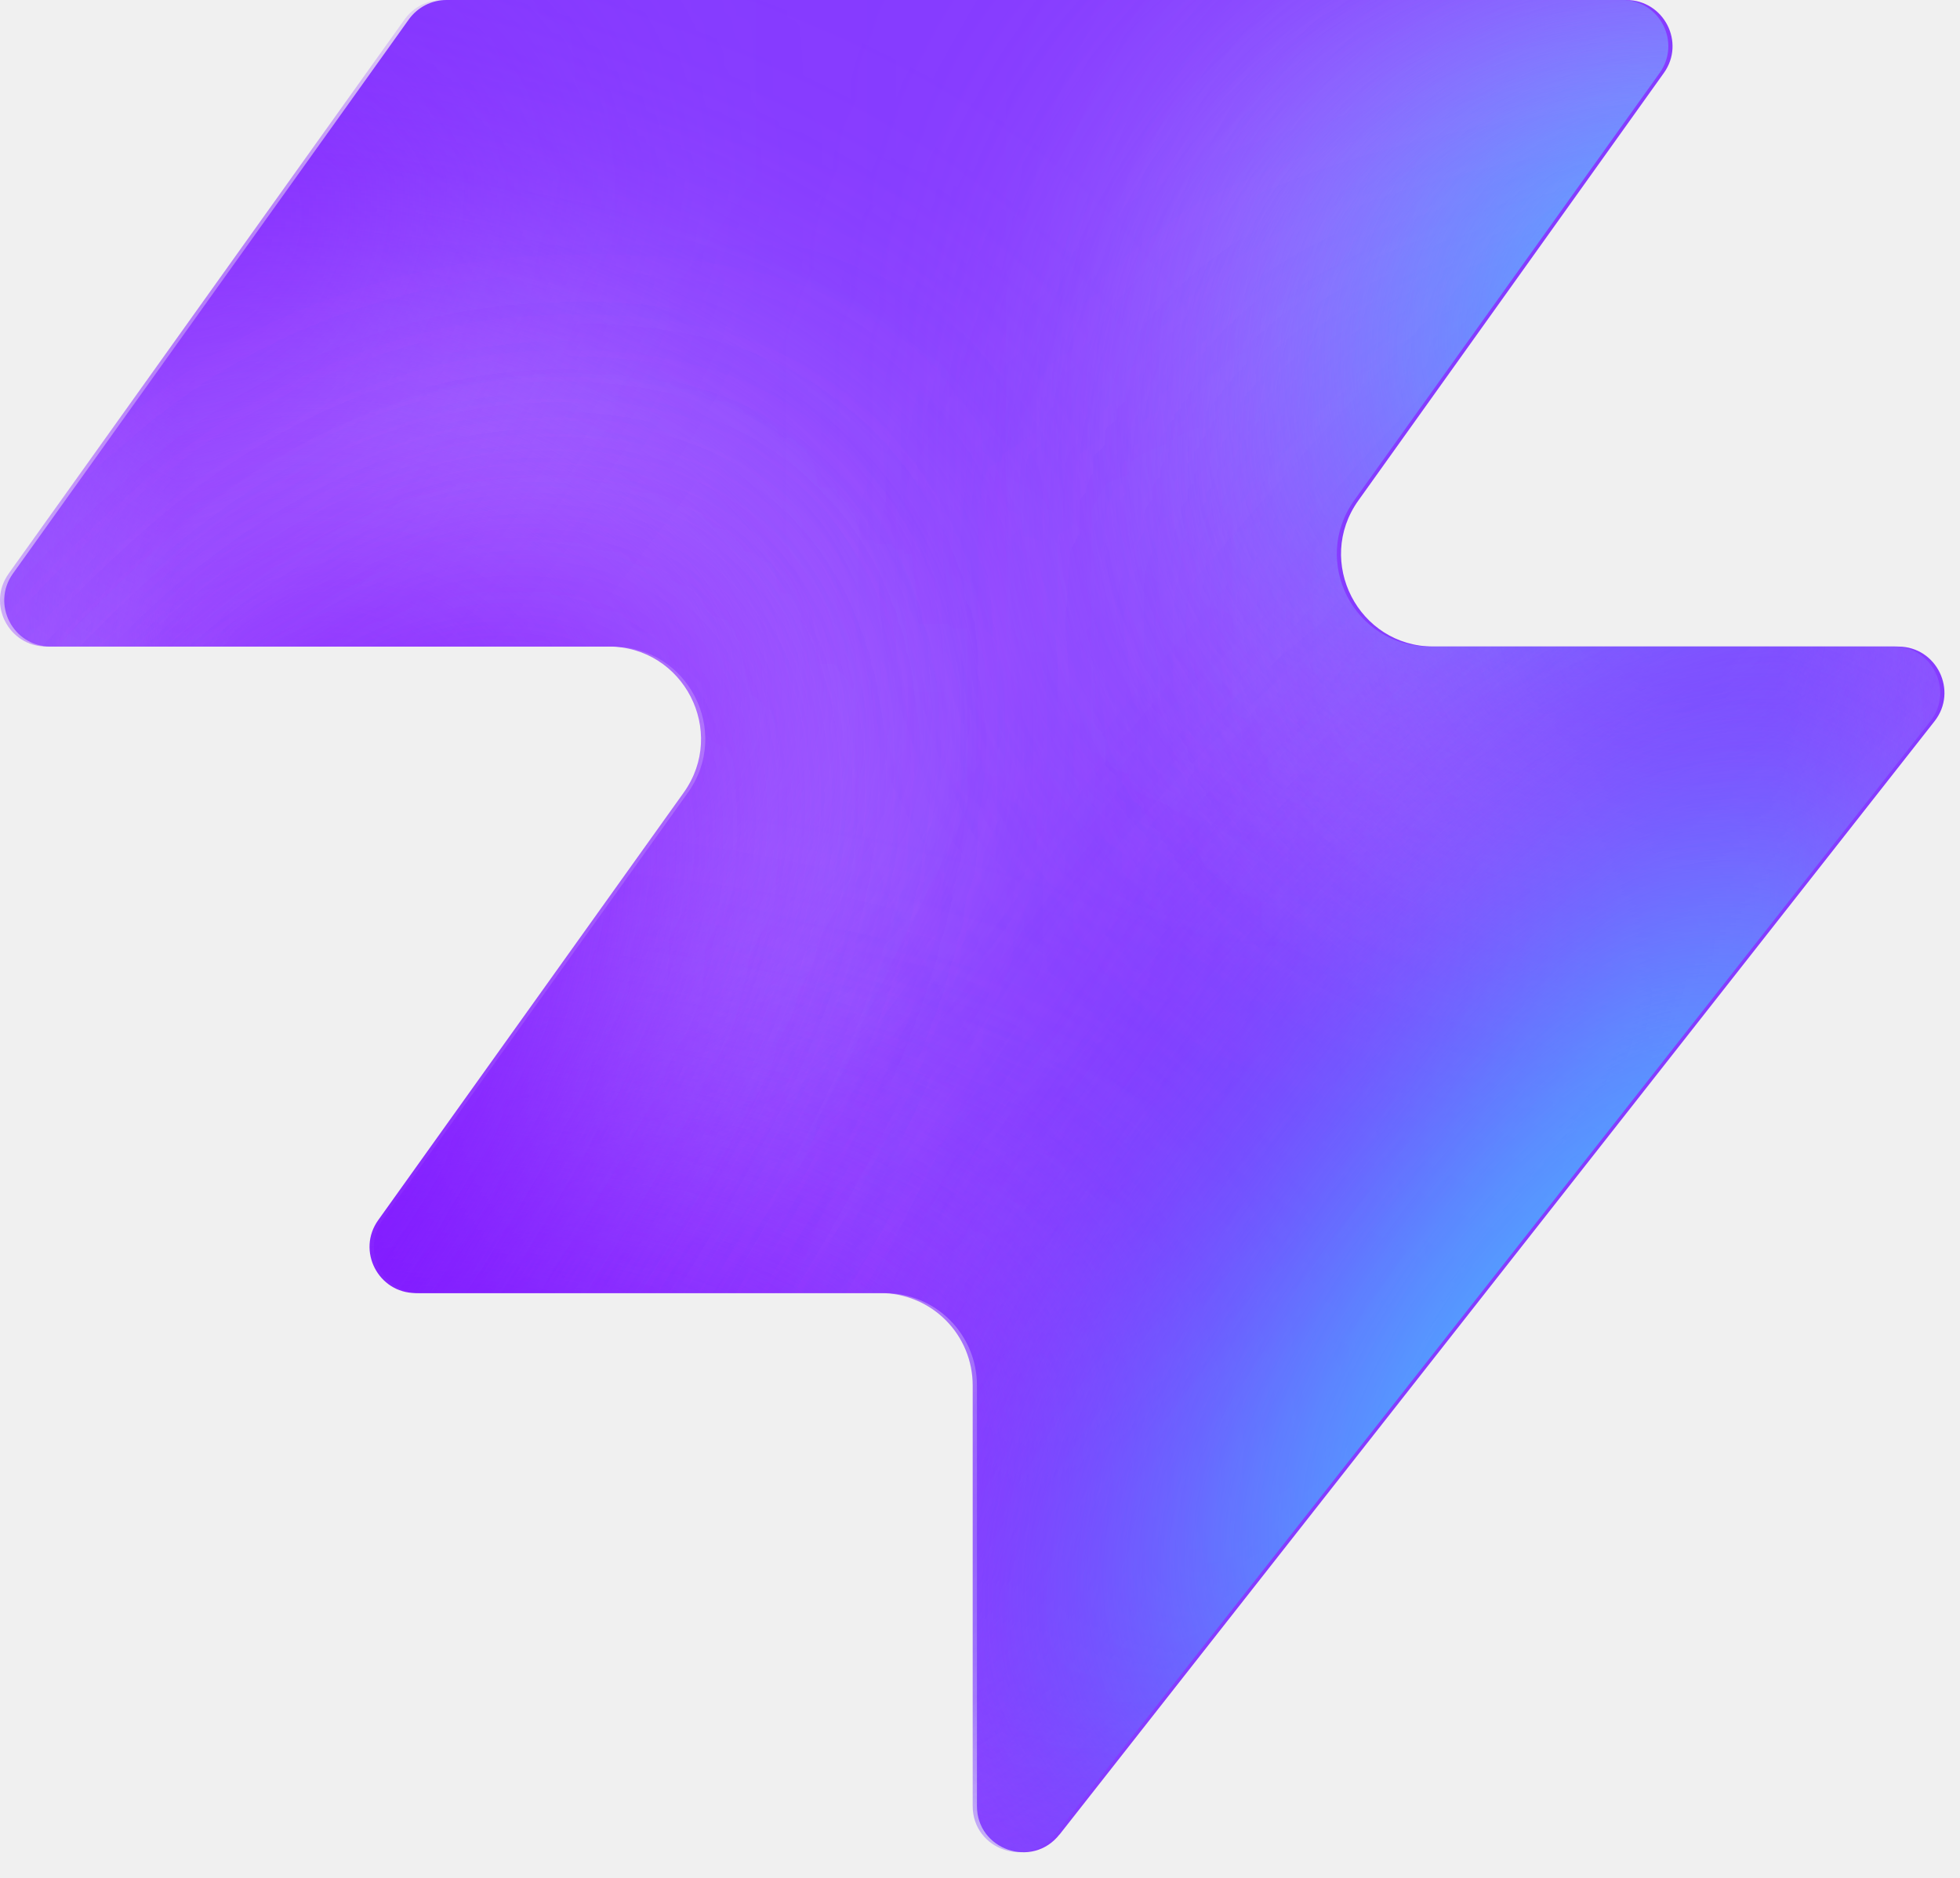
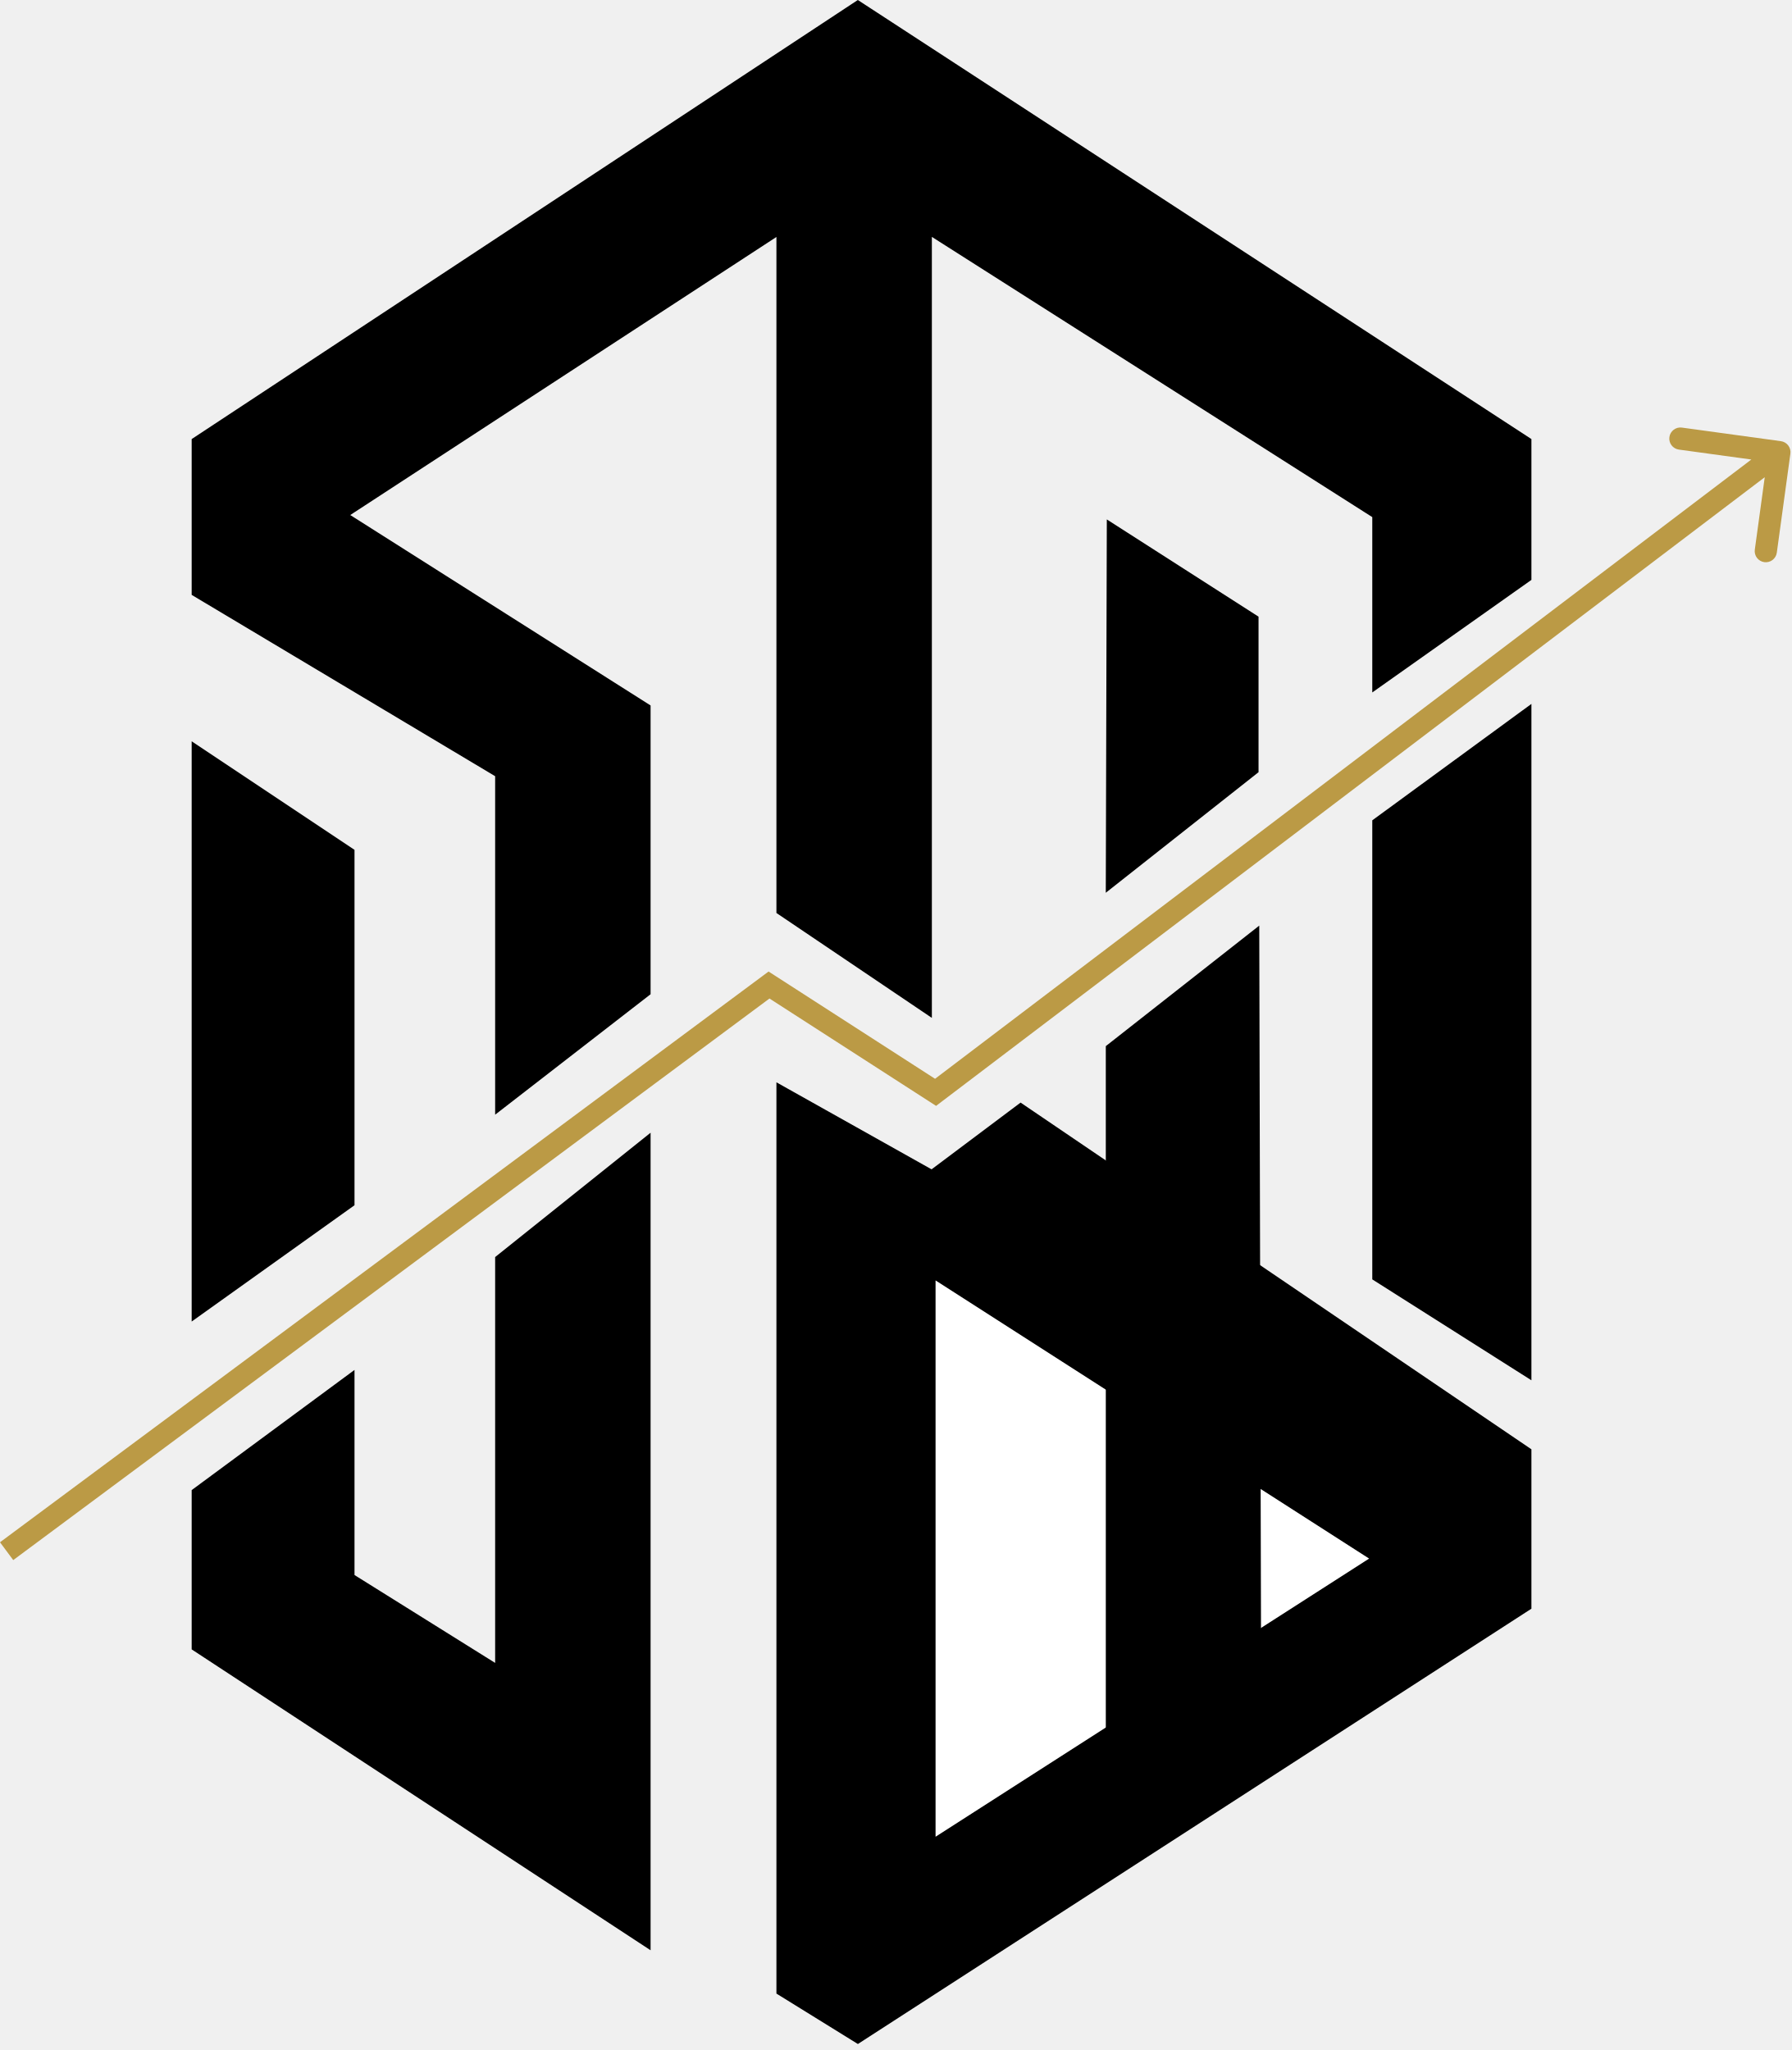
- <svg xmlns="http://www.w3.org/2000/svg" width="48" height="46" fill="none" viewBox="0 0 48 46">
-   <path fill="#863bff" d="M25.946 44.938c-.664.845-2.021.375-2.021-.698V33.937a2.26 2.26 0 0 0-2.262-2.262H10.287c-.92 0-1.456-1.04-.92-1.788l7.48-10.471c1.07-1.497 0-3.578-1.842-3.578H1.237c-.92 0-1.456-1.04-.92-1.788L10.013.474c.214-.297.556-.474.92-.474h28.894c.92 0 1.456 1.04.92 1.788l-7.48 10.471c-1.07 1.498 0 3.579 1.842 3.579h11.377c.943 0 1.473 1.088.89 1.83L25.947 44.94z" style="fill:#863bff;fill:color(display-p3 .525 .23 1);fill-opacity:1" />
-   <mask id="a" width="48" height="46" x="0" y="0" maskUnits="userSpaceOnUse" style="mask-type:alpha">
-     <path fill="#000" d="M25.842 44.938c-.664.844-2.021.375-2.021-.698V33.937a2.26 2.26 0 0 0-2.262-2.262H10.183c-.92 0-1.456-1.04-.92-1.788l7.48-10.471c1.07-1.498 0-3.579-1.842-3.579H1.133c-.92 0-1.456-1.04-.92-1.787L9.91.473c.214-.297.556-.474.92-.474h28.894c.92 0 1.456 1.04.92 1.788l-7.48 10.471c-1.07 1.498 0 3.578 1.842 3.578h11.377c.943 0 1.473 1.088.89 1.832L25.843 44.94z" style="fill:#000;fill-opacity:1" />
-   </mask>
-   <g mask="url(#a)">
-     <g filter="url(#b)">
-       <ellipse cx="5.508" cy="14.704" fill="#ede6ff" rx="5.508" ry="14.704" style="fill:#ede6ff;fill:color(display-p3 .927 .903 1);fill-opacity:1" transform="matrix(.00324 1 1 -.00324 -4.47 31.516)" />
-     </g>
-     <g filter="url(#c)">
-       <ellipse cx="10.399" cy="29.851" fill="#ede6ff" rx="10.399" ry="29.851" style="fill:#ede6ff;fill:color(display-p3 .927 .903 1);fill-opacity:1" transform="matrix(.00324 1 1 -.00324 -39.328 7.883)" />
-     </g>
-     <g filter="url(#d)">
-       <ellipse cx="5.508" cy="30.487" fill="#7e14ff" rx="5.508" ry="30.487" style="fill:#7e14ff;fill:color(display-p3 .492 .077 1);fill-opacity:1" transform="rotate(89.814 -25.913 -14.639)scale(1 -1)" />
-     </g>
-     <g filter="url(#e)">
-       <ellipse cx="5.508" cy="30.599" fill="#7e14ff" rx="5.508" ry="30.599" style="fill:#7e14ff;fill:color(display-p3 .492 .077 1);fill-opacity:1" transform="rotate(89.814 -32.644 -3.334)scale(1 -1)" />
-     </g>
-     <g filter="url(#f)">
-       <ellipse cx="5.508" cy="30.599" fill="#7e14ff" rx="5.508" ry="30.599" style="fill:#7e14ff;fill:color(display-p3 .492 .077 1);fill-opacity:1" transform="matrix(.00324 1 1 -.00324 -34.34 30.47)" />
-     </g>
-     <g filter="url(#g)">
-       <ellipse cx="14.072" cy="22.078" fill="#ede6ff" rx="14.072" ry="22.078" style="fill:#ede6ff;fill:color(display-p3 .927 .903 1);fill-opacity:1" transform="rotate(93.35 24.506 48.493)scale(-1 1)" />
-     </g>
-     <g filter="url(#h)">
-       <ellipse cx="3.47" cy="21.501" fill="#7e14ff" rx="3.47" ry="21.501" style="fill:#7e14ff;fill:color(display-p3 .492 .077 1);fill-opacity:1" transform="rotate(89.009 28.708 47.59)scale(-1 1)" />
-     </g>
-     <g filter="url(#i)">
-       <ellipse cx="3.47" cy="21.501" fill="#7e14ff" rx="3.47" ry="21.501" style="fill:#7e14ff;fill:color(display-p3 .492 .077 1);fill-opacity:1" transform="rotate(89.009 28.708 47.59)scale(-1 1)" />
-     </g>
-     <g filter="url(#j)">
-       <ellipse cx=".387" cy="8.972" fill="#7e14ff" rx="4.407" ry="29.108" style="fill:#7e14ff;fill:color(display-p3 .492 .077 1);fill-opacity:1" transform="rotate(39.51 .387 8.972)" />
-     </g>
-     <g filter="url(#k)">
-       <ellipse cx="47.523" cy="-6.092" fill="#7e14ff" rx="4.407" ry="29.108" style="fill:#7e14ff;fill:color(display-p3 .492 .077 1);fill-opacity:1" transform="rotate(37.892 47.523 -6.092)" />
-     </g>
-     <g filter="url(#l)">
-       <ellipse cx="41.412" cy="6.333" fill="#47bfff" rx="5.971" ry="9.665" style="fill:#47bfff;fill:color(display-p3 .28 .748 1);fill-opacity:1" transform="rotate(37.892 41.412 6.333)" />
-     </g>
-     <g filter="url(#m)">
-       <ellipse cx="-1.879" cy="38.332" fill="#7e14ff" rx="4.407" ry="29.108" style="fill:#7e14ff;fill:color(display-p3 .492 .077 1);fill-opacity:1" transform="rotate(37.892 -1.88 38.332)" />
-     </g>
-     <g filter="url(#n)">
-       <ellipse cx="-1.879" cy="38.332" fill="#7e14ff" rx="4.407" ry="29.108" style="fill:#7e14ff;fill:color(display-p3 .492 .077 1);fill-opacity:1" transform="rotate(37.892 -1.88 38.332)" />
-     </g>
-     <g filter="url(#o)">
-       <ellipse cx="35.651" cy="29.907" fill="#7e14ff" rx="4.407" ry="29.108" style="fill:#7e14ff;fill:color(display-p3 .492 .077 1);fill-opacity:1" transform="rotate(37.892 35.651 29.907)" />
-     </g>
-     <g filter="url(#p)">
-       <ellipse cx="38.418" cy="32.4" fill="#47bfff" rx="5.971" ry="15.297" style="fill:#47bfff;fill:color(display-p3 .28 .748 1);fill-opacity:1" transform="rotate(37.892 38.418 32.4)" />
-     </g>
-   </g>
-   <defs>
-     <filter id="b" width="60.045" height="41.654" x="-19.77" y="16.149" color-interpolation-filters="sRGB" filterUnits="userSpaceOnUse">
-       <feFlood flood-opacity="0" result="BackgroundImageFix" />
-       <feBlend in="SourceGraphic" in2="BackgroundImageFix" result="shape" />
-       <feGaussianBlur result="effect1_foregroundBlur_2002_17158" stdDeviation="7.659" />
-     </filter>
-     <filter id="c" width="90.34" height="51.437" x="-54.613" y="-7.533" color-interpolation-filters="sRGB" filterUnits="userSpaceOnUse">
-       <feFlood flood-opacity="0" result="BackgroundImageFix" />
-       <feBlend in="SourceGraphic" in2="BackgroundImageFix" result="shape" />
-       <feGaussianBlur result="effect1_foregroundBlur_2002_17158" stdDeviation="7.659" />
-     </filter>
-     <filter id="d" width="79.355" height="29.4" x="-49.64" y="2.03" color-interpolation-filters="sRGB" filterUnits="userSpaceOnUse">
-       <feFlood flood-opacity="0" result="BackgroundImageFix" />
-       <feBlend in="SourceGraphic" in2="BackgroundImageFix" result="shape" />
-       <feGaussianBlur result="effect1_foregroundBlur_2002_17158" stdDeviation="4.596" />
-     </filter>
-     <filter id="e" width="79.579" height="29.4" x="-45.045" y="20.029" color-interpolation-filters="sRGB" filterUnits="userSpaceOnUse">
-       <feFlood flood-opacity="0" result="BackgroundImageFix" />
-       <feBlend in="SourceGraphic" in2="BackgroundImageFix" result="shape" />
-       <feGaussianBlur result="effect1_foregroundBlur_2002_17158" stdDeviation="4.596" />
-     </filter>
-     <filter id="f" width="79.579" height="29.4" x="-43.513" y="21.178" color-interpolation-filters="sRGB" filterUnits="userSpaceOnUse">
-       <feFlood flood-opacity="0" result="BackgroundImageFix" />
-       <feBlend in="SourceGraphic" in2="BackgroundImageFix" result="shape" />
-       <feGaussianBlur result="effect1_foregroundBlur_2002_17158" stdDeviation="4.596" />
-     </filter>
-     <filter id="g" width="74.749" height="58.852" x="15.756" y="-17.901" color-interpolation-filters="sRGB" filterUnits="userSpaceOnUse">
-       <feFlood flood-opacity="0" result="BackgroundImageFix" />
-       <feBlend in="SourceGraphic" in2="BackgroundImageFix" result="shape" />
-       <feGaussianBlur result="effect1_foregroundBlur_2002_17158" stdDeviation="7.659" />
-     </filter>
-     <filter id="h" width="61.377" height="25.362" x="23.548" y="2.284" color-interpolation-filters="sRGB" filterUnits="userSpaceOnUse">
-       <feFlood flood-opacity="0" result="BackgroundImageFix" />
-       <feBlend in="SourceGraphic" in2="BackgroundImageFix" result="shape" />
-       <feGaussianBlur result="effect1_foregroundBlur_2002_17158" stdDeviation="4.596" />
-     </filter>
-     <filter id="i" width="61.377" height="25.362" x="23.548" y="2.284" color-interpolation-filters="sRGB" filterUnits="userSpaceOnUse">
-       <feFlood flood-opacity="0" result="BackgroundImageFix" />
-       <feBlend in="SourceGraphic" in2="BackgroundImageFix" result="shape" />
-       <feGaussianBlur result="effect1_foregroundBlur_2002_17158" stdDeviation="4.596" />
-     </filter>
-     <filter id="j" width="56.045" height="63.649" x="-27.636" y="-22.853" color-interpolation-filters="sRGB" filterUnits="userSpaceOnUse">
-       <feFlood flood-opacity="0" result="BackgroundImageFix" />
-       <feBlend in="SourceGraphic" in2="BackgroundImageFix" result="shape" />
-       <feGaussianBlur result="effect1_foregroundBlur_2002_17158" stdDeviation="4.596" />
-     </filter>
-     <filter id="k" width="54.814" height="64.646" x="20.116" y="-38.415" color-interpolation-filters="sRGB" filterUnits="userSpaceOnUse">
-       <feFlood flood-opacity="0" result="BackgroundImageFix" />
-       <feBlend in="SourceGraphic" in2="BackgroundImageFix" result="shape" />
-       <feGaussianBlur result="effect1_foregroundBlur_2002_17158" stdDeviation="4.596" />
-     </filter>
-     <filter id="l" width="33.541" height="35.313" x="24.641" y="-11.323" color-interpolation-filters="sRGB" filterUnits="userSpaceOnUse">
-       <feFlood flood-opacity="0" result="BackgroundImageFix" />
-       <feBlend in="SourceGraphic" in2="BackgroundImageFix" result="shape" />
-       <feGaussianBlur result="effect1_foregroundBlur_2002_17158" stdDeviation="4.596" />
-     </filter>
-     <filter id="m" width="54.814" height="64.646" x="-29.286" y="6.009" color-interpolation-filters="sRGB" filterUnits="userSpaceOnUse">
-       <feFlood flood-opacity="0" result="BackgroundImageFix" />
-       <feBlend in="SourceGraphic" in2="BackgroundImageFix" result="shape" />
-       <feGaussianBlur result="effect1_foregroundBlur_2002_17158" stdDeviation="4.596" />
-     </filter>
-     <filter id="n" width="54.814" height="64.646" x="-29.286" y="6.009" color-interpolation-filters="sRGB" filterUnits="userSpaceOnUse">
-       <feFlood flood-opacity="0" result="BackgroundImageFix" />
-       <feBlend in="SourceGraphic" in2="BackgroundImageFix" result="shape" />
-       <feGaussianBlur result="effect1_foregroundBlur_2002_17158" stdDeviation="4.596" />
-     </filter>
-     <filter id="o" width="54.814" height="64.646" x="8.244" y="-2.416" color-interpolation-filters="sRGB" filterUnits="userSpaceOnUse">
-       <feFlood flood-opacity="0" result="BackgroundImageFix" />
-       <feBlend in="SourceGraphic" in2="BackgroundImageFix" result="shape" />
-       <feGaussianBlur result="effect1_foregroundBlur_2002_17158" stdDeviation="4.596" />
-     </filter>
-     <filter id="p" width="39.409" height="43.623" x="18.713" y="10.588" color-interpolation-filters="sRGB" filterUnits="userSpaceOnUse">
-       <feFlood flood-opacity="0" result="BackgroundImageFix" />
-       <feBlend in="SourceGraphic" in2="BackgroundImageFix" result="shape" />
-       <feGaussianBlur result="effect1_foregroundBlur_2002_17158" stdDeviation="4.596" />
-     </filter>
-   </defs>
+ <svg xmlns="http://www.w3.org/2000/svg" width="242" height="277" viewBox="0 0 242 277" fill="none">
+   <path d="M206.394 185.598V96.098L185.894 111.098V172.598L206.394 185.598Z" fill="black" stroke="black" />
+   <path d="M26.394 222.598V201.598L47.394 186.098V213.098L67.394 225.598V170.098L87.394 154.098V262.598L26.394 222.598Z" fill="black" stroke="black" />
+   <path d="M103.894 133.098L104.707 131.837L103.834 131.274L103 131.894L103.894 133.098ZM126.394 147.598L125.582 148.859L126.465 149.428L127.301 148.793L126.394 147.598ZM241.88 61.302C241.993 60.481 241.419 59.724 240.598 59.612L227.223 57.777C226.403 57.665 225.646 58.239 225.534 59.06C225.421 59.88 225.995 60.637 226.816 60.749L238.704 62.38L237.074 74.269C236.961 75.09 237.535 75.846 238.356 75.959C239.177 76.071 239.933 75.497 240.046 74.677L241.88 61.302ZM0.894 209.598L1.789 210.802L104.789 134.302L103.894 133.098L103 131.894L3.08156e-05 208.394L0.894 209.598ZM103.894 133.098L103.082 134.359L125.582 148.859L126.394 147.598L127.207 146.337L104.707 131.837L103.894 133.098ZM126.394 147.598L127.301 148.793L241.301 62.293L240.394 61.098L239.488 59.903L125.488 146.403L126.394 147.598Z" fill="#BB9A45" />
+   <path d="M87.394 134.098L67.394 149.598V104.598L26.394 80.098V59.598L115.894 0.598L206.394 59.598V78.098L185.894 92.598V69.598L125.394 31.098V136.598L105.394 123.098V31.098L46.394 69.598L87.394 95.598V134.098Z" fill="black" stroke="black" />
+   <path d="M26.394 177.598V101.098L47.394 115.098V162.598L26.394 177.598Z" fill="black" stroke="black" />
+   <path d="M149.894 119.598L150.028 71.098L169.528 83.598V104.098L149.894 119.598Z" fill="black" stroke="black" />
+   <path d="M206.394 196.098L137.894 149.598L125.894 158.598L105.394 147.098V269.098L115.894 275.598L206.394 217.098V196.098Z" fill="black" />
+   <path d="M185.894 210.598L125.894 172.098V249.098L185.894 210.598Z" fill="white" />
+   <path d="M206.394 196.098L137.894 149.598L125.894 158.598L105.394 147.098V269.098L115.894 275.598L206.394 217.098V196.098Z" stroke="black" />
+   <path d="M185.894 210.598L125.894 172.098V249.098L185.894 210.598Z" stroke="black" />
+   <path d="M169.626 126.098L149.894 141.598V247.098L169.894 233.598L169.626 126.098Z" fill="black" stroke="black" />
</svg>
